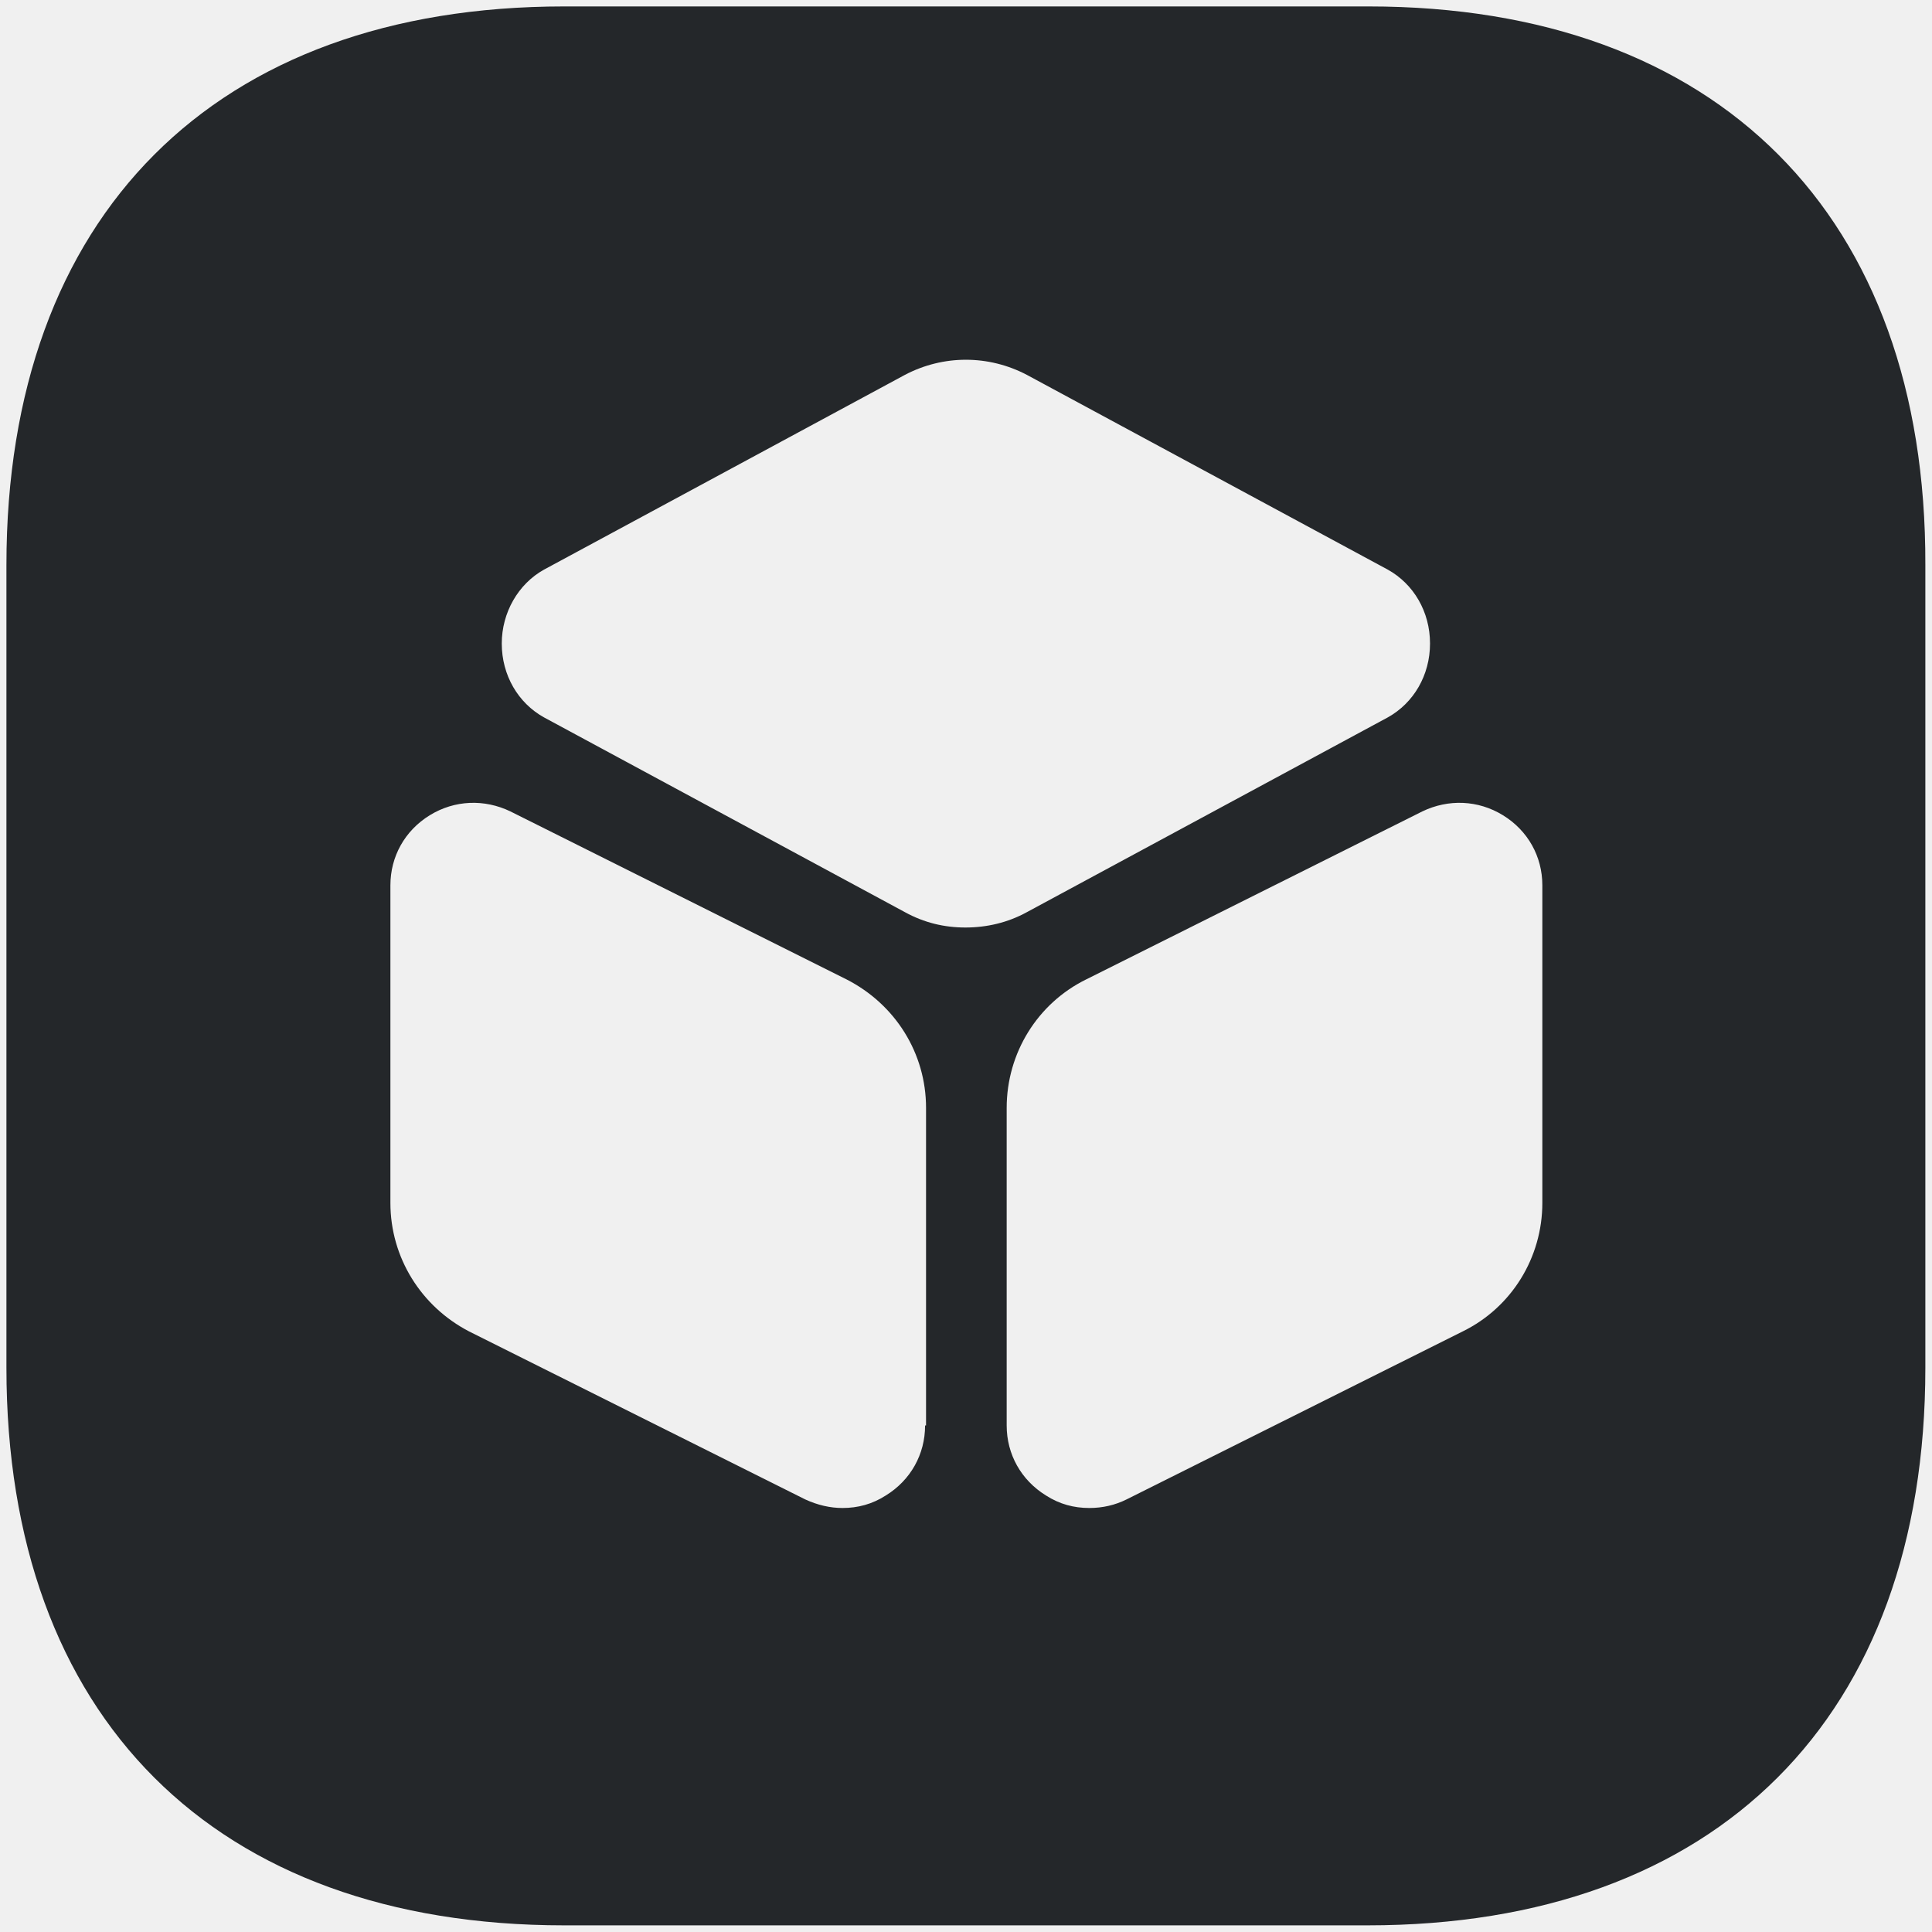
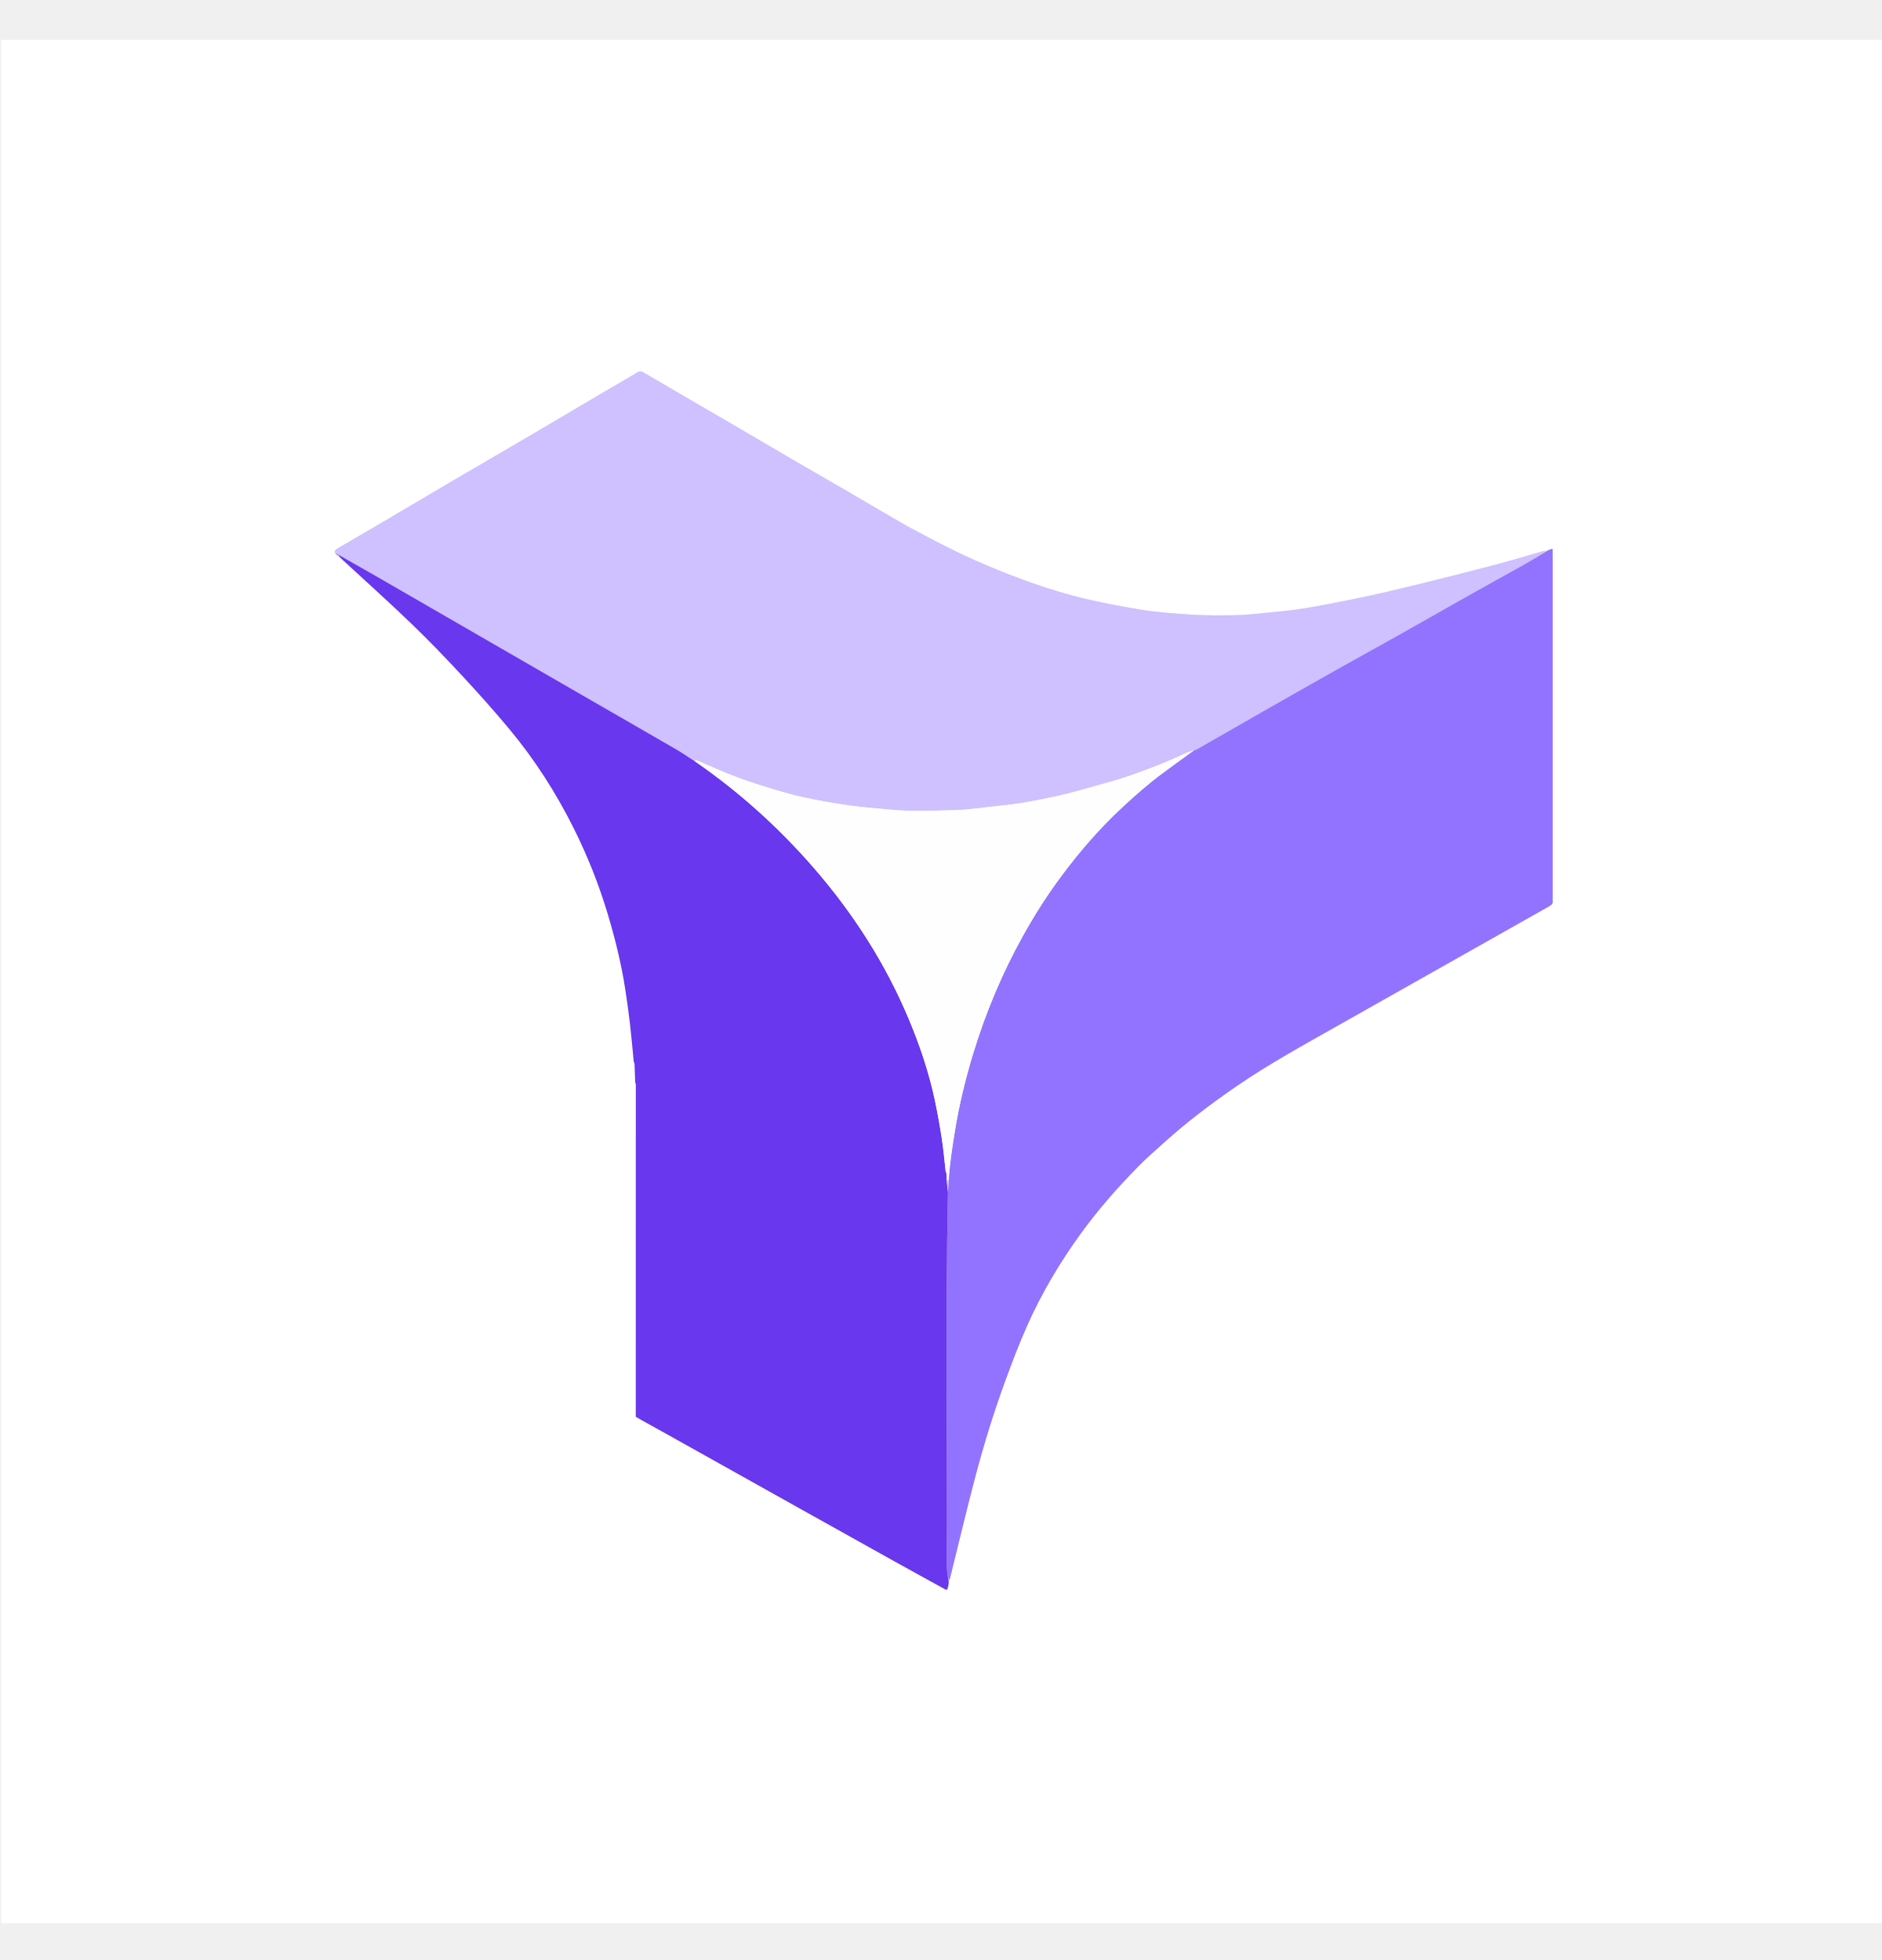
- <svg xmlns="http://www.w3.org/2000/svg" width="125" height="125" viewBox="0 0 125 125" fill="none">
-   <path d="M88.547 0.416H36.501C13.893 0.416 0.416 13.948 0.416 36.545V88.503C0.416 111.1 13.893 124.57 36.501 124.57H88.485C111.093 124.57 124.57 111.1 124.57 88.503V36.545C124.632 13.948 111.155 0.416 88.547 0.416ZM59.853 92.228C59.853 94.09 58.922 95.766 57.307 96.76C56.437 97.318 55.506 97.567 54.512 97.567C53.705 97.567 52.897 97.38 52.09 97.008L30.352 86.144C27.246 84.531 25.259 81.365 25.259 77.826V57.279C25.259 55.416 26.191 53.74 27.805 52.747C29.42 51.754 31.346 51.691 33.022 52.498L54.76 63.362C57.928 64.976 59.915 68.142 59.915 71.68V92.228H59.853ZM58.549 59.017L35.196 46.415C33.519 45.484 32.464 43.684 32.464 41.635C32.464 39.648 33.519 37.786 35.196 36.855L58.549 24.253C61.033 22.95 63.952 22.95 66.437 24.253L89.79 36.855C91.466 37.786 92.522 39.586 92.522 41.635C92.522 43.684 91.466 45.484 89.79 46.415L66.437 59.017C65.195 59.7 63.828 60.01 62.462 60.01C61.095 60.01 59.791 59.7 58.549 59.017ZM99.789 77.826C99.789 81.365 97.802 84.593 94.634 86.144L72.896 97.008C72.151 97.38 71.343 97.567 70.474 97.567C69.48 97.567 68.548 97.318 67.679 96.76C66.064 95.766 65.132 94.09 65.132 92.228V71.68C65.132 68.142 67.12 64.914 70.287 63.362L92.025 52.498C93.702 51.691 95.628 51.754 97.243 52.747C98.857 53.74 99.789 55.416 99.789 57.279V77.826Z" fill="#24272A" />
+ <svg xmlns="http://www.w3.org/2000/svg" version="1.1" id="Layer_1" x="0px" y="0px" width="24" height="25" viewBox="0 0 3125 3127" enable-background="new 0 0 3125 3127" xml:space="preserve">
+   <path fill="#FFFFFF" opacity="1" stroke="none" d=" M1978,3130   C1318.667,3130 660.334,3130 2,3130   C2,2087.334 2,1044.668 2,2.001   C1043.999,2.001 2085.998,2.001 3127.998,2   C3127.999,1044.666 3127.999,2087.331 3128,3129.998   C2745,3130 2362,3130 1978,3130  M1572.062,2576.068   C1572.062,2576.068 1572.338,2576.387 1573.413,2576.089   C1573.505,2575.388 1573.597,2574.688 1573.944,2573.001   C1573.957,2572.661 1573.969,2572.322 1574.719,2571.516   C1575.18,2570.947 1575.126,2570.431 1575.108,2568.425   C1575.295,2566.253 1575.482,2564.083 1576.896,2560.989   C1577.425,2558.395 1577.861,2555.778 1578.497,2553.211   C1592.078,2498.397 1605.081,2443.431 1619.453,2388.824   C1633.668,2334.809 1650.214,2281.432 1669.393,2228.958   C1680.801,2197.744 1692.643,2166.599 1706.215,2136.284   C1730.076,2082.988 1759.789,2032.917 1794.023,1985.559   C1822.929,1945.572 1855.385,1908.601 1889.901,1873.453   C1903.633,1859.47 1918.482,1846.569 1933.048,1833.426   C1970.412,1799.711 2010.48,1769.454 2051.875,1740.898   C2106.777,1703.024 2165.273,1671.162 2223.191,1638.334   C2271.833,1610.764 2320.556,1583.34 2369.245,1555.854   C2413.296,1530.985 2457.352,1506.126 2501.398,1481.249   C2525.162,1467.828 2548.894,1454.348 2572.685,1440.975   C2576.494,1438.833 2579.002,1436.279 2578.282,1431.505   C2577.988,1429.55 2578.235,1427.513 2578.235,1425.514   C2578.235,1236.577 2578.236,1047.64 2578.229,858.703   C2578.229,855.038 2578.141,851.374 2577.78,847.047   C2577.18,847.139 2576.579,847.23 2574.744,847.931   C2572.64,848.817 2570.536,849.703 2566.847,850.215   C2564.599,850.718 2562.318,851.109 2560.107,851.742   C2534.569,859.048 2509.166,866.863 2483.483,873.618   C2439.524,885.179 2395.461,896.364 2351.31,907.168   C2318.782,915.127 2286.187,922.939 2253.364,929.534   C2208.239,938.599 2163.187,948.352 2117.169,952.175   C2095.387,953.985 2073.641,957.171 2051.839,957.563   C2026.609,958.016 2001.357,958.206 1976.031,956.483   C1947.884,954.569 1919.791,952.726 1892.004,947.97   C1864.913,943.332 1837.826,938.452 1811.024,932.403   C1773.422,923.917 1736.628,912.497 1700.393,899.258   C1663.198,885.669 1626.653,870.521 1590.998,853.349   C1566.106,841.362 1541.62,828.504 1517.236,815.504   C1500.81,806.748 1484.839,797.134 1468.734,787.784   C1447.741,775.597 1426.845,763.243 1405.856,751.05   C1374.51,732.84 1343.08,714.775 1311.758,696.524   C1282.454,679.45 1253.264,662.179 1223.987,645.059   C1196.716,629.112 1169.388,613.263 1142.099,597.347   C1117.682,583.105 1093.287,568.825 1068.875,554.576   C1065.648,552.693 1062.843,551.579 1058.819,554.011   C1040.035,565.362 1020.926,576.175 1002.014,587.318   C963.05,610.274 924.193,633.41 885.191,656.299   C840.449,682.557 795.555,708.553 750.809,734.802   C714.961,755.832 679.26,777.113 643.445,798.202   C615.934,814.402 588.36,830.496 560.776,846.573   C557.725,848.352 554.912,849.993 556.741,855.313   C558.537,856.774 560.332,858.235 563.232,860.464   C565.174,862.284 567.106,864.117 569.061,865.923   C606.682,900.683 644.846,934.878 681.755,970.378   C710.539,998.062 738.343,1026.829 765.523,1056.099   C793.328,1086.044 820.656,1116.512 846.736,1147.959   C888.286,1198.06 923.228,1252.645 952.358,1310.911   C975.307,1356.814 994.226,1404.314 1009,1453.447   C1021.445,1494.837 1031.77,1536.748 1038.319,1579.508   C1041.22,1598.447 1043.872,1617.437 1046.08,1636.468   C1048.516,1657.458 1050.314,1678.522 1052.328,1700.543   C1052.479,1701.23 1052.858,1701.753 1053.642,1703.958   C1054.019,1713.951 1054.395,1723.943 1054.596,1734.883   C1054.753,1735.553 1055.135,1736.051 1055.697,1738.203   C1055.697,1921.751 1055.697,2105.299 1055.697,2288.889   C1059.811,2291.281 1063.206,2293.33 1066.669,2295.256   C1079.453,2302.368 1092.285,2309.393 1105.052,2316.533   C1180.789,2358.889 1256.506,2401.282 1332.244,2443.636   C1383.318,2472.196 1434.386,2500.767 1485.517,2529.225   C1513.694,2544.907 1541.995,2560.366 1570.509,2576.622   C1571.102,2576.556 1571.694,2576.491 1572.062,2576.068  z" />
+   <path fill="#CFC0FF" opacity="1" stroke="none" d=" M556.284,854.236   C554.912,849.993 557.725,848.352 560.776,846.573   C588.36,830.496 615.934,814.402 643.445,798.202   C679.26,777.113 714.961,755.832 750.809,734.802   C795.555,708.553 840.449,682.557 885.191,656.299   C924.193,633.41 963.05,610.274 1002.014,587.318   C1020.926,576.175 1040.035,565.362 1058.819,554.011   C1062.843,551.579 1065.648,552.693 1068.875,554.576   C1093.287,568.825 1117.682,583.105 1142.099,597.347   C1169.388,613.263 1196.716,629.112 1223.987,645.059   C1253.264,662.179 1282.454,679.45 1311.758,696.524   C1343.08,714.775 1374.51,732.84 1405.856,751.05   C1426.845,763.243 1447.741,775.597 1468.734,787.784   C1484.839,797.134 1500.81,806.748 1517.236,815.504   C1541.62,828.504 1566.106,841.362 1590.998,853.349   C1626.653,870.521 1663.198,885.669 1700.393,899.258   C1736.628,912.497 1773.422,923.917 1811.024,932.403   C1837.826,938.452 1864.913,943.332 1892.004,947.97   C1919.791,952.726 1947.884,954.569 1976.031,956.483   C2001.357,958.206 2026.609,958.016 2051.839,957.563   C2073.641,957.171 2095.387,953.985 2117.169,952.175   C2163.187,948.352 2208.239,938.599 2253.364,929.534   C2286.187,922.939 2318.782,915.127 2351.31,907.168   C2395.461,896.364 2439.524,885.179 2483.483,873.618   C2509.166,866.863 2534.569,859.048 2560.107,851.742   C2562.318,851.109 2564.599,850.718 2567.388,851.013   C2555.636,859.018 2543.451,866.417 2531.029,873.393   C2500.589,890.486 2469.978,907.272 2439.551,924.387   C2400.438,946.389 2361.486,968.678 2322.373,990.681   C2291.657,1007.96 2260.742,1024.884 2230.025,1042.16   C2190.909,1064.159 2151.851,1086.262 2112.864,1108.488   C2071.002,1132.354 2029.255,1156.422 1987.434,1180.359   C1986.039,1181.158 1984.376,1181.488 1982.021,1182.07   C1975.962,1184.178 1970.585,1185.97 1965.496,1188.37   C1934.788,1202.855 1903.103,1214.905 1871.014,1225.85   C1854.698,1231.415 1838.017,1235.951 1821.395,1240.567   C1800,1246.509 1778.668,1252.835 1757.003,1257.607   C1724.67,1264.729 1692.16,1271.123 1659.106,1274.228   C1634.059,1276.581 1609.082,1280.957 1584.012,1281.479   C1547.13,1282.248 1510.141,1284.094 1473.268,1280.108   C1452.857,1277.902 1432.291,1276.863 1411.998,1273.902   C1385.806,1270.082 1359.64,1265.674 1333.797,1260   C1312.161,1255.25 1290.875,1248.74 1269.676,1242.224   C1251.271,1236.567 1233,1230.34 1215.047,1223.393   C1196.462,1216.202 1178.334,1207.83 1159.994,1200.004   C1158.031,1199.167 1155.981,1196.942 1153.323,1199.821   C1142.592,1193.152 1132.763,1186.255 1122.415,1180.253   C1067.997,1148.694 1013.438,1117.38 958.948,1085.945   C901,1052.514 843.073,1019.044 785.139,985.587   C730.952,954.294 676.784,922.966 622.572,891.714   C602.393,880.08 582.116,868.615 561.614,856.607   C559.657,855.507 557.971,854.871 556.284,854.236  z" />
+   <path fill="#9273FF" opacity="1" stroke="none" d=" M1982.837,1182.036   C1984.376,1181.488 1986.039,1181.158 1987.434,1180.359   C2029.255,1156.422 2071.002,1132.354 2112.864,1108.488   C2151.851,1086.262 2190.909,1064.159 2230.025,1042.16   C2260.742,1024.884 2291.657,1007.96 2322.373,990.681   C2361.486,968.678 2400.438,946.389 2439.551,924.387   C2469.978,907.272 2500.589,890.486 2531.029,873.393   C2543.451,866.417 2555.636,859.018 2568.18,851.2   C2570.536,849.703 2572.64,848.817 2575.882,847.765   C2577.378,847.636 2577.736,847.673 2578.093,847.71   C2578.141,851.374 2578.229,855.038 2578.229,858.703   C2578.236,1047.64 2578.235,1236.577 2578.235,1425.514   C2578.235,1427.513 2577.988,1429.55 2578.282,1431.505   C2579.002,1436.279 2576.494,1438.833 2572.685,1440.975   C2548.894,1454.348 2525.162,1467.828 2501.398,1481.249   C2457.352,1506.126 2413.296,1530.985 2369.245,1555.854   C2320.556,1583.34 2271.833,1610.764 2223.191,1638.334   C2165.273,1671.162 2106.777,1703.024 2051.875,1740.898   C2010.48,1769.454 1970.412,1799.711 1933.048,1833.426   C1918.482,1846.569 1903.633,1859.47 1889.901,1873.453   C1855.385,1908.601 1822.929,1945.572 1794.023,1985.559   C1759.789,2032.917 1730.076,2082.988 1706.215,2136.284   C1692.643,2166.599 1680.801,2197.744 1669.393,2228.958   C1650.214,2281.432 1633.668,2334.809 1619.453,2388.824   C1605.081,2443.431 1592.078,2498.397 1578.497,2553.211   C1577.861,2555.778 1577.425,2558.395 1575.712,2560.903   C1573.728,2552.924 1572.195,2545.027 1572.233,2537.138   C1573.234,2330.077 1569.786,2123.003 1573.972,1915.129   C1574.479,1908.103 1575.009,1901.902 1575.62,1894.809   C1577.089,1867.031 1581.351,1840.52 1585.651,1813.98   C1592.729,1770.295 1603.191,1727.424 1616.083,1685.156   C1636.816,1617.176 1664.178,1551.965 1698.745,1489.792   C1718.017,1455.129 1739.323,1421.799 1763.004,1390.018   C1793.047,1349.699 1825.824,1311.815 1862.721,1277.485   C1884.172,1257.527 1906.054,1238.165 1929.561,1220.697   C1947.172,1207.611 1965.068,1194.909 1982.837,1182.036  z" />
+   <path fill="#6837EE" opacity="1" stroke="none" d=" M1573.995,1915.953   C1569.786,2123.003 1573.234,2330.077 1572.233,2537.138   C1572.195,2545.027 1573.728,2552.924 1575.099,2561.364   C1575.482,2564.083 1575.295,2566.253 1574.593,2569.477   C1573.828,2570.999 1573.796,2571.483 1573.982,2571.983   C1573.969,2572.322 1573.957,2572.661 1573.413,2573.776   C1572.394,2575.072 1572.212,2575.684 1572.338,2576.387   C1572.338,2576.387 1572.062,2576.068 1571.681,2576.043   C1570.947,2575.987 1570.593,2575.956 1570.24,2575.925   C1541.995,2560.366 1513.694,2544.907 1485.517,2529.225   C1434.386,2500.767 1383.318,2472.196 1332.244,2443.636   C1256.506,2401.282 1180.789,2358.889 1105.052,2316.533   C1092.285,2309.393 1079.453,2302.368 1066.669,2295.256   C1063.206,2293.33 1059.811,2291.281 1055.697,2288.889   C1055.697,2105.299 1055.697,1921.751 1055.767,1736.818   C1055.726,1734.76 1055.371,1734.261 1054.771,1733.936   C1054.395,1723.943 1054.019,1713.951 1053.67,1702.526   C1053.262,1700.58 1052.826,1700.067 1052.391,1699.553   C1050.314,1678.522 1048.516,1657.458 1046.08,1636.468   C1043.872,1617.437 1041.22,1598.447 1038.319,1579.508   C1031.77,1536.748 1021.445,1494.837 1009,1453.447   C994.226,1404.314 975.307,1356.814 952.358,1310.911   C923.228,1252.645 888.286,1198.06 846.736,1147.959   C820.656,1116.512 793.328,1086.044 765.523,1056.099   C738.343,1026.829 710.539,998.062 681.755,970.378   C644.846,934.878 606.682,900.683 569.061,865.923   C567.106,864.117 565.174,862.284 562.655,859.421   C562.014,857.943 561.949,857.508 561.884,857.073   C582.116,868.615 602.393,880.08 622.572,891.714   C676.784,922.966 730.952,954.294 785.139,985.587   C843.073,1019.044 901,1052.514 958.948,1085.945   C1013.438,1117.38 1067.997,1148.694 1122.415,1180.253   C1132.763,1186.255 1142.592,1193.152 1153.763,1200.323   C1228.319,1251.675 1293.924,1311.036 1352.322,1378.485   C1417.249,1453.474 1470.138,1535.965 1508.65,1627.499   C1527.234,1671.669 1542.533,1716.935 1552.462,1763.862   C1556.919,1784.925 1560.678,1806.161 1563.934,1827.444   C1566.678,1845.383 1568.235,1863.504 1570.297,1882.033   C1570.427,1883.201 1570.802,1883.716 1571.515,1884.909   C1571.794,1889.148 1571.961,1892.544 1572.049,1896.834   C1572.644,1903.803 1573.319,1909.878 1573.995,1915.953  z" />
+   <path fill="#9273FF" opacity="1" stroke="none" d=" M561.614,856.607   C561.949,857.508 562.014,857.943 562.103,859.037   C560.332,858.235 558.537,856.774 556.513,854.774   C557.971,854.871 559.657,855.507 561.614,856.607  z" />
+   <path fill="#E4DCFF" opacity="1" stroke="none" d=" M2577.937,847.378   C2577.736,847.673 2577.378,847.636 2576.5,847.461   C2576.579,847.23 2577.18,847.139 2577.937,847.378  z" />
+   <path fill="#CFC0FF" opacity="1" stroke="none" d=" M1052.359,1700.048   C1052.826,1700.067 1053.262,1700.58 1053.581,1701.603   C1052.858,1701.753 1052.479,1701.23 1052.359,1700.048  z" />
+   <path fill="#8E69F2" opacity="1" stroke="none" d=" M1054.684,1734.41   C1055.371,1734.261 1055.726,1734.76 1055.789,1735.904   C1055.135,1736.051 1054.753,1735.553 1054.684,1734.41  z" />
+   <path fill="#9273FF" opacity="1" stroke="none" d=" M1574.35,2571.75   C1573.796,2571.483 1573.828,2570.999 1574.318,2570.249   C1575.126,2570.431 1575.18,2570.947 1574.35,2571.75  z" />
+   <path fill="#7F57F7" opacity="1" stroke="none" d=" M1572.875,2576.238   C1572.212,2575.684 1572.394,2575.072 1573.286,2574.269   C1573.597,2574.688 1573.505,2575.388 1572.875,2576.238  z" />
+   <path fill="#7F57F7" opacity="1" stroke="none" d=" M1570.375,2576.274   C1570.593,2575.956 1570.947,2575.987 1571.793,2576.222   C1571.694,2576.491 1571.102,2576.556 1570.375,2576.274  z" />
+   <path fill="#FEFEFF" opacity="1" stroke="none" d=" M1570.318,1881.544   C1568.235,1863.504 1566.678,1845.383 1563.934,1827.444   C1560.678,1806.161 1556.919,1784.925 1552.462,1763.862   C1542.533,1716.935 1527.234,1671.669 1508.65,1627.499   C1470.138,1535.965 1417.249,1453.474 1352.322,1378.485   C1293.924,1311.036 1228.319,1251.675 1154.425,1200.509   C1155.981,1196.942 1158.031,1199.167 1159.994,1200.004   C1178.334,1207.83 1196.462,1216.202 1215.047,1223.393   C1233,1230.34 1251.271,1236.567 1269.676,1242.224   C1290.875,1248.74 1312.161,1255.25 1333.797,1260   C1359.64,1265.674 1385.806,1270.082 1411.998,1273.902   C1432.291,1276.863 1452.857,1277.902 1473.268,1280.108   C1510.141,1284.094 1547.13,1282.248 1584.012,1281.479   C1609.082,1280.957 1634.059,1276.581 1659.106,1274.228   C1692.16,1271.123 1724.67,1264.729 1757.003,1257.607   C1778.668,1252.835 1800,1246.509 1821.395,1240.567   C1838.017,1235.951 1854.698,1231.415 1871.014,1225.85   C1903.103,1214.905 1934.788,1202.855 1965.496,1188.37   C1970.585,1185.97 1975.962,1184.178 1982.021,1182.07   C1965.068,1194.909 1947.172,1207.611 1929.561,1220.697   C1906.054,1238.165 1884.172,1257.527 1862.721,1277.485   C1825.824,1311.815 1793.047,1349.699 1763.004,1390.018   C1739.323,1421.799 1718.017,1455.129 1698.745,1489.792   C1664.178,1551.965 1636.816,1617.176 1616.083,1685.156   C1603.191,1727.424 1592.729,1770.295 1585.651,1813.98   C1581.351,1840.52 1577.089,1867.031 1575.056,1894.888   C1573.65,1895.885 1572.889,1895.913 1572.129,1895.94   C1571.961,1892.544 1571.794,1889.148 1571.63,1884.405   C1571.194,1882.553 1570.756,1882.049 1570.318,1881.544  z" />
+   <path fill="#CFC0FF" opacity="1" stroke="none" d=" M1572.049,1896.834   C1572.889,1895.913 1573.65,1895.885 1574.974,1895.779   C1575.009,1901.902 1574.479,1908.103 1573.972,1915.129   C1573.319,1909.878 1572.644,1903.803 1572.049,1896.834  z" />
+   <path fill="#8E69F2" opacity="1" stroke="none" d=" M1570.297,1882.033   C1570.756,1882.049 1571.194,1882.553 1571.518,1883.562   C1570.802,1883.716 1570.427,1883.201 1570.297,1882.033  z" />
</svg>
